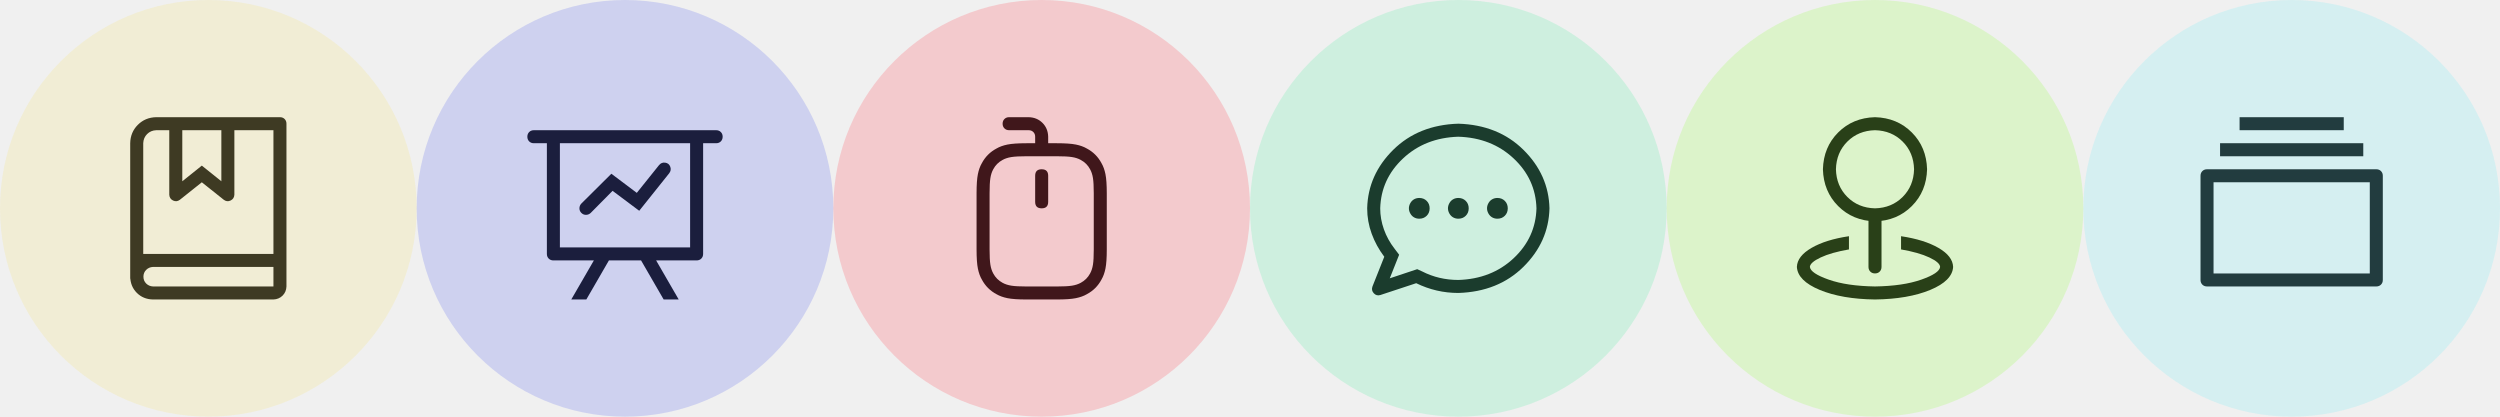
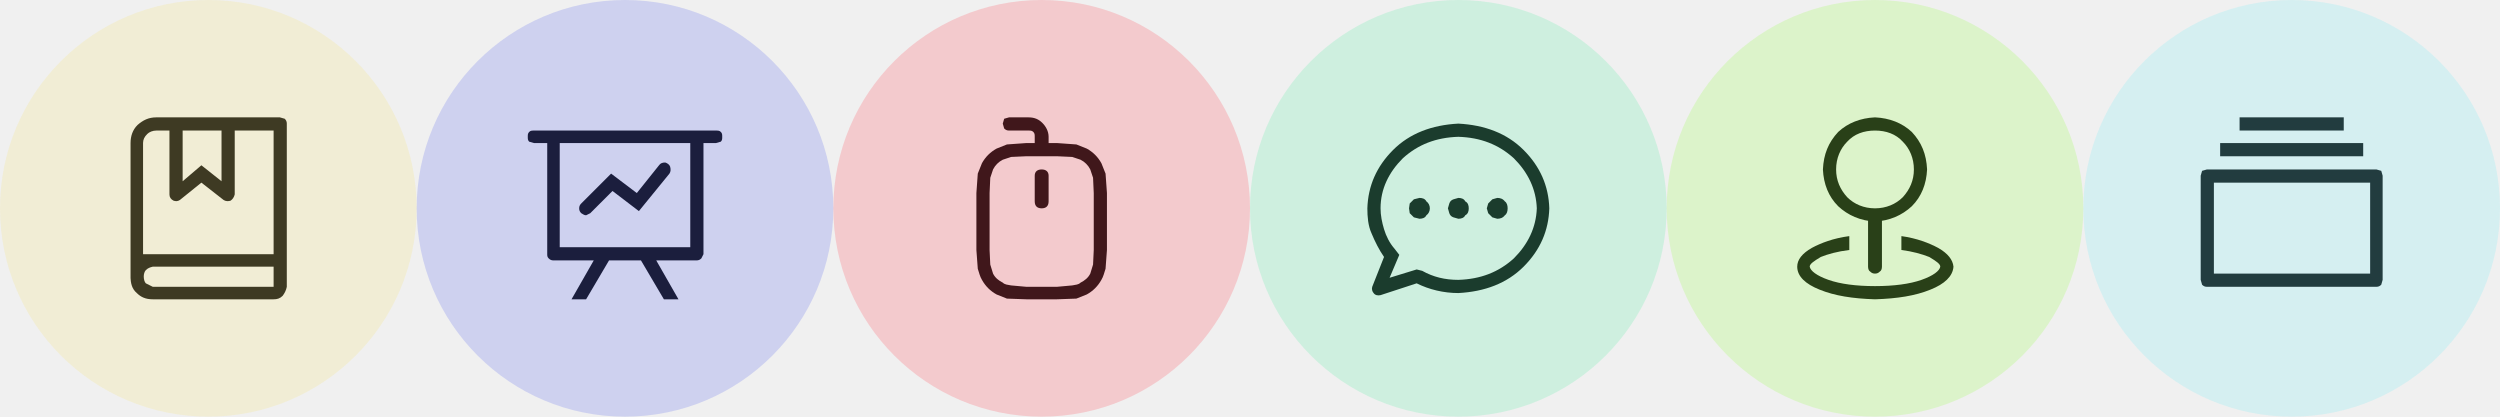
- <svg xmlns="http://www.w3.org/2000/svg" width="360" height="60" viewBox="0 0 360 60" fill="none">
+ <svg xmlns="http://www.w3.org/2000/svg" width="360" height="60" fill="none">
  <g clip-path="url(#clip0_19823_995)">
-     <path d="M20.625 36.562H39.375V18.75H22.5C21.973 18.769 21.533 18.955 21.182 19.307C20.831 19.659 20.645 20.098 20.625 20.625V36.562ZM22.5 16.875H40.312C40.586 16.875 40.811 16.963 40.987 17.138C41.162 17.314 41.25 17.539 41.25 17.812V37.5C41.25 37.774 41.162 37.998 40.987 38.174C40.811 38.35 40.586 38.438 40.312 38.438H19.688L18.75 40.137V20.625C18.769 19.57 19.136 18.686 19.849 17.974C20.562 17.261 21.446 16.895 22.5 16.875ZM22.031 38.438C21.641 38.457 21.313 38.598 21.05 38.862C20.786 39.126 20.654 39.453 20.654 39.844C20.654 40.234 20.786 40.562 21.05 40.825C21.313 41.089 21.641 41.231 22.031 41.25H39.375V38.438H22.031ZM22.031 36.562H41.25V41.25C41.231 41.778 41.045 42.217 40.693 42.568C40.341 42.919 39.902 43.105 39.375 43.125H22.031C21.094 43.106 20.317 42.788 19.703 42.172C19.087 41.557 18.77 40.781 18.75 39.844C18.769 38.906 19.087 38.13 19.703 37.515C20.318 36.9 21.094 36.583 22.031 36.562ZM26.25 18.75V26.104L29.062 23.848L31.875 26.104V18.75H26.25ZM24.375 16.875H33.75V28.037C33.731 28.427 33.55 28.706 33.208 28.872C32.866 29.038 32.539 29.004 32.227 28.77L29.062 26.25L25.898 28.77C25.586 29.004 25.259 29.038 24.917 28.872C24.575 28.706 24.394 28.427 24.375 28.037V16.875Z" fill="#08080A" fill-opacity="0.96" />
-     <circle cx="30" cy="30" r="30" fill="#F7E36D" fill-opacity="0.2" />
-     <path d="M85.518 37.5H79.688C79.414 37.5 79.189 37.412 79.013 37.237C78.838 37.061 78.75 36.836 78.75 36.562V20.625H76.875C76.601 20.625 76.377 20.537 76.201 20.362C76.025 20.186 75.938 19.961 75.938 19.688C75.938 19.414 76.025 19.189 76.201 19.013C76.377 18.838 76.601 18.75 76.875 18.75H103.125C103.399 18.75 103.623 18.838 103.799 19.013C103.975 19.189 104.062 19.414 104.062 19.688C104.062 19.961 103.975 20.186 103.799 20.362C103.623 20.537 103.399 20.625 103.125 20.625H101.25V36.562C101.25 36.836 101.162 37.061 100.987 37.237C100.811 37.412 100.586 37.5 100.312 37.5H94.482L97.734 43.125H95.566L92.314 37.5H87.684L84.432 43.125H82.264L85.518 37.5ZM99.375 20.625H80.625V35.625H99.375V20.625ZM85.049 30.674C84.853 30.85 84.629 30.938 84.375 30.938C84.121 30.938 83.902 30.845 83.716 30.659C83.53 30.473 83.438 30.254 83.438 30C83.438 29.746 83.525 29.522 83.701 29.326L88.037 25.019L91.699 27.773L94.892 23.789C95.126 23.496 95.424 23.374 95.785 23.422C96.147 23.471 96.391 23.667 96.517 24.008C96.644 24.35 96.591 24.668 96.356 24.961L92.049 30.352L88.211 27.48L85.049 30.674Z" fill="#08080A" fill-opacity="0.96" />
-     <circle cx="90" cy="30" r="30" fill="#4857EC" fill-opacity="0.2" />
-     <path d="M147.832 22.5C146.856 22.5 146.123 22.539 145.635 22.617C145.147 22.695 144.727 22.832 144.375 23.028C143.789 23.34 143.339 23.79 143.027 24.376C142.831 24.728 142.694 25.148 142.616 25.636C142.538 26.124 142.499 26.857 142.499 27.833V35.919C142.499 36.896 142.538 37.629 142.616 38.117C142.694 38.605 142.831 39.025 143.027 39.377C143.339 39.963 143.789 40.413 144.375 40.725C144.727 40.921 145.147 41.057 145.635 41.136C146.123 41.214 146.856 41.253 147.832 41.253H152.168C153.145 41.253 153.878 41.214 154.366 41.136C154.854 41.057 155.274 40.921 155.626 40.725C156.212 40.413 156.662 39.963 156.974 39.377C157.17 39.025 157.307 38.605 157.385 38.117C157.463 37.629 157.502 36.896 157.502 35.919V27.833C157.502 26.857 157.463 26.124 157.385 25.636C157.307 25.148 157.17 24.728 156.974 24.376C156.662 23.79 156.212 23.34 155.626 23.028C155.274 22.832 154.854 22.695 154.366 22.617C153.878 22.539 153.145 22.5 152.168 22.5H147.832ZM147.832 20.625H152.168C153.38 20.625 154.298 20.688 154.923 20.815C155.548 20.942 156.075 21.133 156.505 21.386C157.423 21.874 158.127 22.578 158.615 23.496C158.868 23.926 159.059 24.453 159.186 25.078C159.313 25.703 159.376 26.621 159.376 27.832V35.918C159.376 37.13 159.313 38.048 159.186 38.673C159.059 39.298 158.868 39.825 158.615 40.255C158.127 41.173 157.423 41.877 156.505 42.365C156.075 42.618 155.548 42.809 154.923 42.936C154.298 43.062 153.38 43.126 152.168 43.126H147.832C146.621 43.126 145.703 43.062 145.078 42.936C144.453 42.809 143.926 42.618 143.496 42.365C142.578 41.877 141.874 41.173 141.386 40.255C141.132 39.825 140.942 39.298 140.815 38.673C140.688 38.048 140.625 37.13 140.625 35.918V27.832C140.625 26.621 140.688 25.703 140.815 25.078C140.942 24.453 141.132 23.926 141.386 23.496C141.874 22.578 142.578 21.874 143.496 21.386C143.926 21.133 144.453 20.942 145.078 20.815C145.703 20.688 146.621 20.625 147.832 20.625ZM150 24.375C150.625 24.375 150.938 24.688 150.938 25.312V29.062C150.938 29.688 150.625 30 150 30C149.375 30 149.063 29.688 149.063 29.062V25.312C149.063 24.688 149.375 24.375 150 24.375ZM150.938 21.562C150.938 21.836 150.85 22.061 150.674 22.237C150.498 22.412 150.274 22.5 150 22.5C149.726 22.5 149.502 22.412 149.326 22.237C149.15 22.061 149.063 21.836 149.063 21.562V19.688C149.063 19.414 148.975 19.189 148.799 19.013C148.623 18.838 148.399 18.75 148.125 18.75H145.313C145.039 18.75 144.814 18.662 144.638 18.487C144.463 18.311 144.375 18.086 144.375 17.812C144.375 17.539 144.463 17.314 144.638 17.138C144.814 16.963 145.039 16.875 145.313 16.875H148.125C148.926 16.894 149.59 17.168 150.117 17.695C150.645 18.223 150.918 18.887 150.938 19.688V21.562Z" fill="#08080A" fill-opacity="0.96" />
-     <circle cx="150" cy="30" r="30" fill="#FF3344" fill-opacity="0.2" />
-     <path d="M200.127 40.078L204.082 38.76L204.786 39.083C206.387 39.903 208.126 40.313 210.001 40.313C213.185 40.216 215.836 39.176 217.955 37.193C220.073 35.211 221.172 32.813 221.251 30.001C221.173 27.188 220.074 24.791 217.955 22.808C215.835 20.826 213.184 19.786 210.001 19.688C206.817 19.786 204.166 20.826 202.047 22.808C199.928 24.791 198.83 27.188 198.751 30.001C198.751 31.017 198.927 32.023 199.279 33.019C199.631 34.015 200.148 34.953 200.831 35.831L201.476 36.681L200.127 40.078ZM198.779 42.481C198.408 42.598 198.09 42.515 197.827 42.231C197.563 41.948 197.499 41.621 197.636 41.25L199.336 36.972C198.555 35.937 197.949 34.829 197.519 33.647C197.089 32.465 196.874 31.249 196.874 29.999C196.952 26.776 198.202 23.969 200.624 21.576C203.046 19.184 206.171 17.929 209.999 17.811C213.827 17.929 216.952 19.184 219.374 21.576C221.796 23.969 223.046 26.776 223.124 29.999C223.046 33.221 221.796 36.029 219.374 38.422C216.952 40.814 213.827 42.069 209.999 42.187C207.87 42.187 205.849 41.718 203.934 40.78L198.779 42.481ZM210 31.494C209.726 31.494 209.477 31.431 209.253 31.304C209.028 31.177 208.848 30.991 208.711 30.747C208.574 30.503 208.506 30.254 208.506 30C208.506 29.746 208.574 29.497 208.711 29.253C208.848 29.008 209.028 28.823 209.253 28.696C209.477 28.569 209.726 28.506 210 28.506C210.43 28.506 210.787 28.647 211.07 28.93C211.353 29.213 211.494 29.57 211.494 30C211.494 30.43 211.353 30.787 211.07 31.07C210.787 31.353 210.43 31.494 210 31.494ZM215.625 31.494C215.351 31.494 215.102 31.431 214.878 31.304C214.653 31.177 214.473 30.991 214.336 30.747C214.199 30.503 214.131 30.254 214.131 30C214.131 29.746 214.199 29.497 214.336 29.253C214.473 29.008 214.653 28.823 214.878 28.696C215.102 28.569 215.351 28.506 215.625 28.506C216.055 28.506 216.412 28.647 216.695 28.93C216.978 29.213 217.119 29.57 217.119 30C217.119 30.43 216.978 30.787 216.695 31.07C216.412 31.353 216.055 31.494 215.625 31.494ZM204.375 31.494C204.101 31.494 203.852 31.431 203.628 31.304C203.403 31.177 203.223 30.991 203.086 30.747C202.949 30.503 202.881 30.254 202.881 30C202.881 29.746 202.949 29.497 203.086 29.253C203.223 29.008 203.403 28.823 203.628 28.696C203.852 28.569 204.101 28.506 204.375 28.506C204.805 28.506 205.162 28.647 205.445 28.93C205.728 29.213 205.869 29.57 205.869 30C205.869 30.43 205.728 30.787 205.445 31.07C205.162 31.353 204.805 31.494 204.375 31.494Z" fill="#08080A" fill-opacity="0.96" />
-     <circle cx="210" cy="30" r="30" fill="#48EC9D" fill-opacity="0.2" />
-     <path d="M270 30C271.602 29.961 272.93 29.414 273.984 28.359C275.039 27.305 275.586 25.977 275.625 24.375C275.586 22.773 275.039 21.445 273.984 20.391C272.93 19.336 271.602 18.789 270 18.75C268.398 18.789 267.07 19.336 266.016 20.391C264.961 21.445 264.414 22.773 264.375 24.375C264.414 25.977 264.961 27.305 266.016 28.359C267.07 29.414 268.398 29.961 270 30ZM270 31.875C267.871 31.816 266.104 31.084 264.697 29.677C263.291 28.271 262.559 26.504 262.5 24.375C262.559 22.246 263.291 20.479 264.697 19.073C266.104 17.666 267.871 16.934 270 16.875C272.129 16.934 273.896 17.666 275.302 19.073C276.709 20.479 277.441 22.246 277.5 24.375C277.441 26.504 276.709 28.271 275.302 29.677C273.896 31.084 272.129 31.816 270 31.875ZM270 30C270.274 30 270.498 30.088 270.674 30.263C270.85 30.439 270.938 30.664 270.938 30.938V38.438C270.938 38.711 270.85 38.936 270.674 39.112C270.498 39.287 270.274 39.375 270 39.375C269.726 39.375 269.502 39.287 269.326 39.112C269.15 38.936 269.062 38.711 269.062 38.438V30.938C269.062 30.664 269.15 30.439 269.326 30.263C269.502 30.088 269.726 30 270 30ZM266.25 34.013V35.917C264.551 36.211 263.193 36.596 262.178 37.074C261.162 37.553 260.644 38.007 260.625 38.437C260.684 39.042 261.587 39.653 263.335 40.267C265.083 40.883 267.305 41.21 270 41.249C272.696 41.21 274.917 40.883 276.665 40.267C278.412 39.653 279.316 39.042 279.375 38.437C279.356 38.007 278.838 37.553 277.823 37.074C276.807 36.596 275.449 36.211 273.75 35.917V34.013C275.977 34.345 277.774 34.907 279.141 35.698C280.507 36.489 281.211 37.403 281.25 38.438C281.172 39.766 280.073 40.869 277.954 41.748C275.834 42.627 273.183 43.086 270 43.125C266.816 43.086 264.165 42.627 262.046 41.748C259.927 40.869 258.829 39.766 258.75 38.438C258.789 37.403 259.493 36.489 260.859 35.698C262.226 34.907 264.023 34.345 266.25 34.013Z" fill="#08080A" fill-opacity="0.96" />
-     <circle cx="270" cy="30" r="30" fill="#8DFF33" fill-opacity="0.2" />
-     <path d="M318.75 26.25V39.375H341.25V26.25H318.75ZM317.812 24.375H342.188C342.461 24.375 342.686 24.463 342.862 24.638C343.037 24.814 343.125 25.039 343.125 25.312V40.312C343.125 40.586 343.037 40.811 342.862 40.987C342.686 41.162 342.461 41.25 342.188 41.25H317.812C317.539 41.25 317.314 41.162 317.138 40.987C316.963 40.811 316.875 40.586 316.875 40.312V25.312C316.875 25.039 316.963 24.814 317.138 24.638C317.314 24.463 317.539 24.375 317.812 24.375ZM319.688 20.625H340.312V22.5H319.688V20.625ZM322.5 16.875H337.5V18.75H322.5V16.875Z" fill="#08080A" fill-opacity="0.96" />
-     <circle cx="330" cy="30" r="30" fill="#6DEFF7" fill-opacity="0.2" />
+     <path d="M20.6 36.6h18.8V18.8H22.5c-.5 0-1 .2-1.3.5-.4.4-.6.8-.6 1.3v16zm1.9-19.7h17.8l.7.2c.2.2.3.4.3.7v19.7c0 .3-.1.5-.3.7l-.7.2H19.7l-.9 1.7V20.6c0-1 .3-1.9 1-2.6.8-.7 1.6-1.1 2.7-1.1zM22 38.4c-.4.1-.7.2-1 .5-.2.2-.3.6-.3.9 0 .4.1.8.3 1l1 .5h17.4v-2.9H22zm0-1.8h19.3v4.7c-.1.5-.3.9-.6 1.3-.4.4-.8.5-1.3.5H22c-1 0-1.7-.3-2.3-.9-.7-.6-.9-1.4-.9-2.4 0-.8.2-1.7.9-2.3.6-.6 1.3-.9 2.3-.9zm4.3-17.8v7.3l2.7-2.3 2.9 2.3v-7.3h-5.6zm-1.9-1.9h9.4V28c-.1.4-.3.7-.6.9-.3.1-.7.1-1-.1L29 26.3l-3.1 2.5c-.3.2-.6.2-.9.1-.4-.2-.6-.5-.6-.9V16.9z" fill="#08080A" fill-opacity=".96" />
+     <circle cx="30" cy="30" r="30" fill="#F7E36D" fill-opacity=".2" />
+     <path d="M85.5 37.5h-5.8c-.3 0-.5-.1-.7-.3-.2-.2-.2-.4-.2-.6v-16h-1.9l-.7-.2c-.2-.2-.2-.4-.2-.7 0-.3 0-.5.2-.7.2-.2.4-.2.7-.2h26.2c.3 0 .5 0 .7.2.2.2.2.4.2.7 0 .3 0 .5-.2.7l-.7.2h-1.8v16l-.3.6c-.2.2-.4.3-.7.3h-5.8l3.2 5.6h-2.1l-3.3-5.6h-4.6l-3.3 5.6h-2.1l3.2-5.6zm13.9-16.9H80.6v15h18.8v-15zM85 30.7l-.6.3c-.3 0-.5-.2-.7-.3-.2-.2-.3-.4-.3-.7 0-.3.1-.5.3-.7L88 25l3.7 2.8 3.2-4c.2-.3.5-.4.9-.4.3.1.6.3.7.6.1.4.1.7-.1 1L92 30.4l-3.8-2.9-3.2 3.2z" fill="#08080A" fill-opacity=".96" />
+     <circle cx="90" cy="30" r="30" fill="#4857EC" fill-opacity=".2" />
+     <path d="M147.8 22.5l-2.2.1-1.2.4c-.6.3-1.1.8-1.4 1.4l-.4 1.2-.1 2.2V36l.1 2.1.4 1.3c.3.6.8 1 1.4 1.3.3.3.7.3 1.2.4l2.2.2h4.4l2.2-.2c.5-.1.9-.1 1.2-.4.6-.3 1.1-.7 1.4-1.3l.4-1.3.1-2.1v-8.2l-.1-2.2-.4-1.2c-.3-.6-.8-1.1-1.4-1.4l-1.2-.4-2.2-.1h-4.4zm0-1.9h4.4l2.8.2 1.5.6c.9.5 1.6 1.2 2.1 2.1l.6 1.5.2 2.8V36l-.2 2.7c-.2.6-.3 1.1-.6 1.6-.5.9-1.2 1.6-2.1 2.1l-1.5.6-2.8.1h-4.4L145 43l-1.5-.6c-.9-.5-1.6-1.2-2.1-2.1-.3-.5-.4-1-.6-1.6l-.2-2.7v-8.2l.2-2.8.6-1.5c.5-.9 1.2-1.6 2.1-2.1l1.5-.6 2.8-.2zm2.2 3.8c.6 0 1 .3 1 .9V29c0 .7-.4 1-1 1s-1-.3-1-1v-3.7c0-.6.4-.9 1-.9zm1-2.8l-.3.6c-.2.2-.4.3-.7.3-.3 0-.5-.1-.7-.3l-.3-.6v-1.9c0-.3 0-.5-.2-.7-.2-.2-.4-.2-.7-.2h-2.8c-.3 0-.5-.1-.7-.3l-.2-.7.2-.7.7-.2h2.8c.9 0 1.5.3 2 .8s.9 1.2.9 2v1.9z" fill="#08080A" fill-opacity=".96" />
+     <circle cx="150" cy="30" r="30" fill="#F34" fill-opacity=".2" />
+     <path d="M200.1 40l3.9-1.2.8.2c1.6.9 3.3 1.3 5.2 1.3 3.2-.1 5.8-1.1 8-3.1 2-2 3.2-4.4 3.3-7.2-.1-2.8-1.3-5.2-3.3-7.2-2.2-2-4.8-3-8-3.1-3.2.1-5.8 1.1-8 3.1-2 2-3.2 4.4-3.2 7.2 0 1 .2 2 .5 3s.8 2 1.5 2.8l.7.9-1.4 3.3zm-1.3 2.5c-.4.1-.8 0-1-.3-.2-.2-.3-.6-.2-.9l1.7-4.3c-.7-1-1.3-2.2-1.8-3.4-.5-1.1-.6-2.4-.6-3.6.1-3.2 1.3-6 3.7-8.4 2.4-2.4 5.6-3.6 9.4-3.8 3.8.2 7 1.4 9.4 3.8 2.4 2.4 3.6 5.2 3.7 8.4-.1 3.2-1.3 6-3.7 8.4-2.4 2.4-5.6 3.6-9.4 3.8-2.1 0-4.2-.5-6-1.4l-5.2 1.7zm11.2-11l-.7-.2c-.3-.1-.5-.3-.6-.6l-.2-.7.2-.7c.1-.3.3-.5.6-.6l.7-.2c.4 0 .8.1 1 .5.4.2.5.6.5 1s-.1.8-.5 1c-.2.4-.6.5-1 .5zm5.6 0l-.7-.2-.6-.6-.2-.7.2-.7.6-.6.7-.2c.4 0 .8.1 1.1.5.3.2.4.6.4 1s-.1.8-.4 1c-.3.4-.7.5-1.1.5zm-11.2 0l-.8-.2-.6-.6-.1-.7.1-.7.6-.6.8-.2c.4 0 .8.1 1 .5.3.2.5.6.5 1s-.2.8-.5 1c-.2.4-.6.5-1 .5z" fill="#08080A" fill-opacity=".96" />
+     <circle cx="210" cy="30" r="30" fill="#48EC9D" fill-opacity=".2" />
+     <path d="M270 30c1.6 0 3-.6 4-1.6 1-1.1 1.6-2.4 1.6-4s-.6-3-1.6-4c-1-1.1-2.4-1.6-4-1.6s-3 .5-4 1.6c-1 1-1.6 2.4-1.6 4s.6 2.9 1.6 4c1 1 2.4 1.6 4 1.6zm0 1.9c-2.1-.1-3.9-.9-5.3-2.2-1.4-1.4-2.1-3.2-2.2-5.3.1-2.2.8-3.9 2.2-5.4 1.4-1.3 3.2-2 5.3-2.1 2.1.1 3.9.8 5.3 2.1 1.4 1.5 2.1 3.2 2.2 5.4-.1 2.1-.8 3.9-2.2 5.3-1.4 1.3-3.2 2.1-5.3 2.2zm0-1.9c.3 0 .5 0 .7.3.2.1.3.4.3.7v7.4c0 .3-.1.6-.3.7-.2.2-.4.3-.7.3-.3 0-.5-.1-.7-.3-.2-.1-.3-.4-.3-.7V31c0-.3.1-.6.3-.7.2-.3.4-.3.7-.3zm-3.7 4v2c-1.7.2-3.1.6-4.1 1-1 .6-1.6 1-1.6 1.4.1.6 1 1.3 2.7 1.9 1.7.6 4 .9 6.7.9s5-.3 6.7-.9c1.7-.6 2.6-1.3 2.7-1.9 0-.4-.6-.8-1.6-1.4-1-.4-2.4-.8-4-1v-2c2.2.3 4 1 5.3 1.7 1.4.8 2.1 1.7 2.2 2.7-.1 1.4-1.3 2.5-3.3 3.3-2.2.9-4.8 1.3-8 1.4-3.2-.1-5.8-.5-8-1.4-2-.8-3.2-1.9-3.2-3.3 0-1 .7-1.9 2.1-2.7 1.3-.7 3.1-1.4 5.4-1.7z" fill="#08080A" fill-opacity=".96" />
+     <circle cx="270" cy="30" r="30" fill="#8DFF33" fill-opacity=".2" />
+     <path d="M318.8 26.3v13.1h22.5V26.3h-22.5zm-1-1.9h24.4l.7.2.2.7v15l-.2.7c-.2.2-.4.3-.7.3h-24.4c-.3 0-.5-.1-.7-.3l-.2-.7v-15l.2-.7.7-.2zm1.9-3.8h20.6v1.9h-20.6v-1.9zm2.8-3.7h15v1.9h-15v-1.9z" fill="#08080A" fill-opacity=".96" />
+     <circle cx="330" cy="30" r="30" fill="#6DEFF7" fill-opacity=".2" />
  </g>
  <defs>
    <clipPath id="clip0_19823_995">
-       <rect width="360" height="60" fill="white" />
+       <path fill="#fff" d="M0 0h360v60H0z" />
    </clipPath>
  </defs>
</svg>
